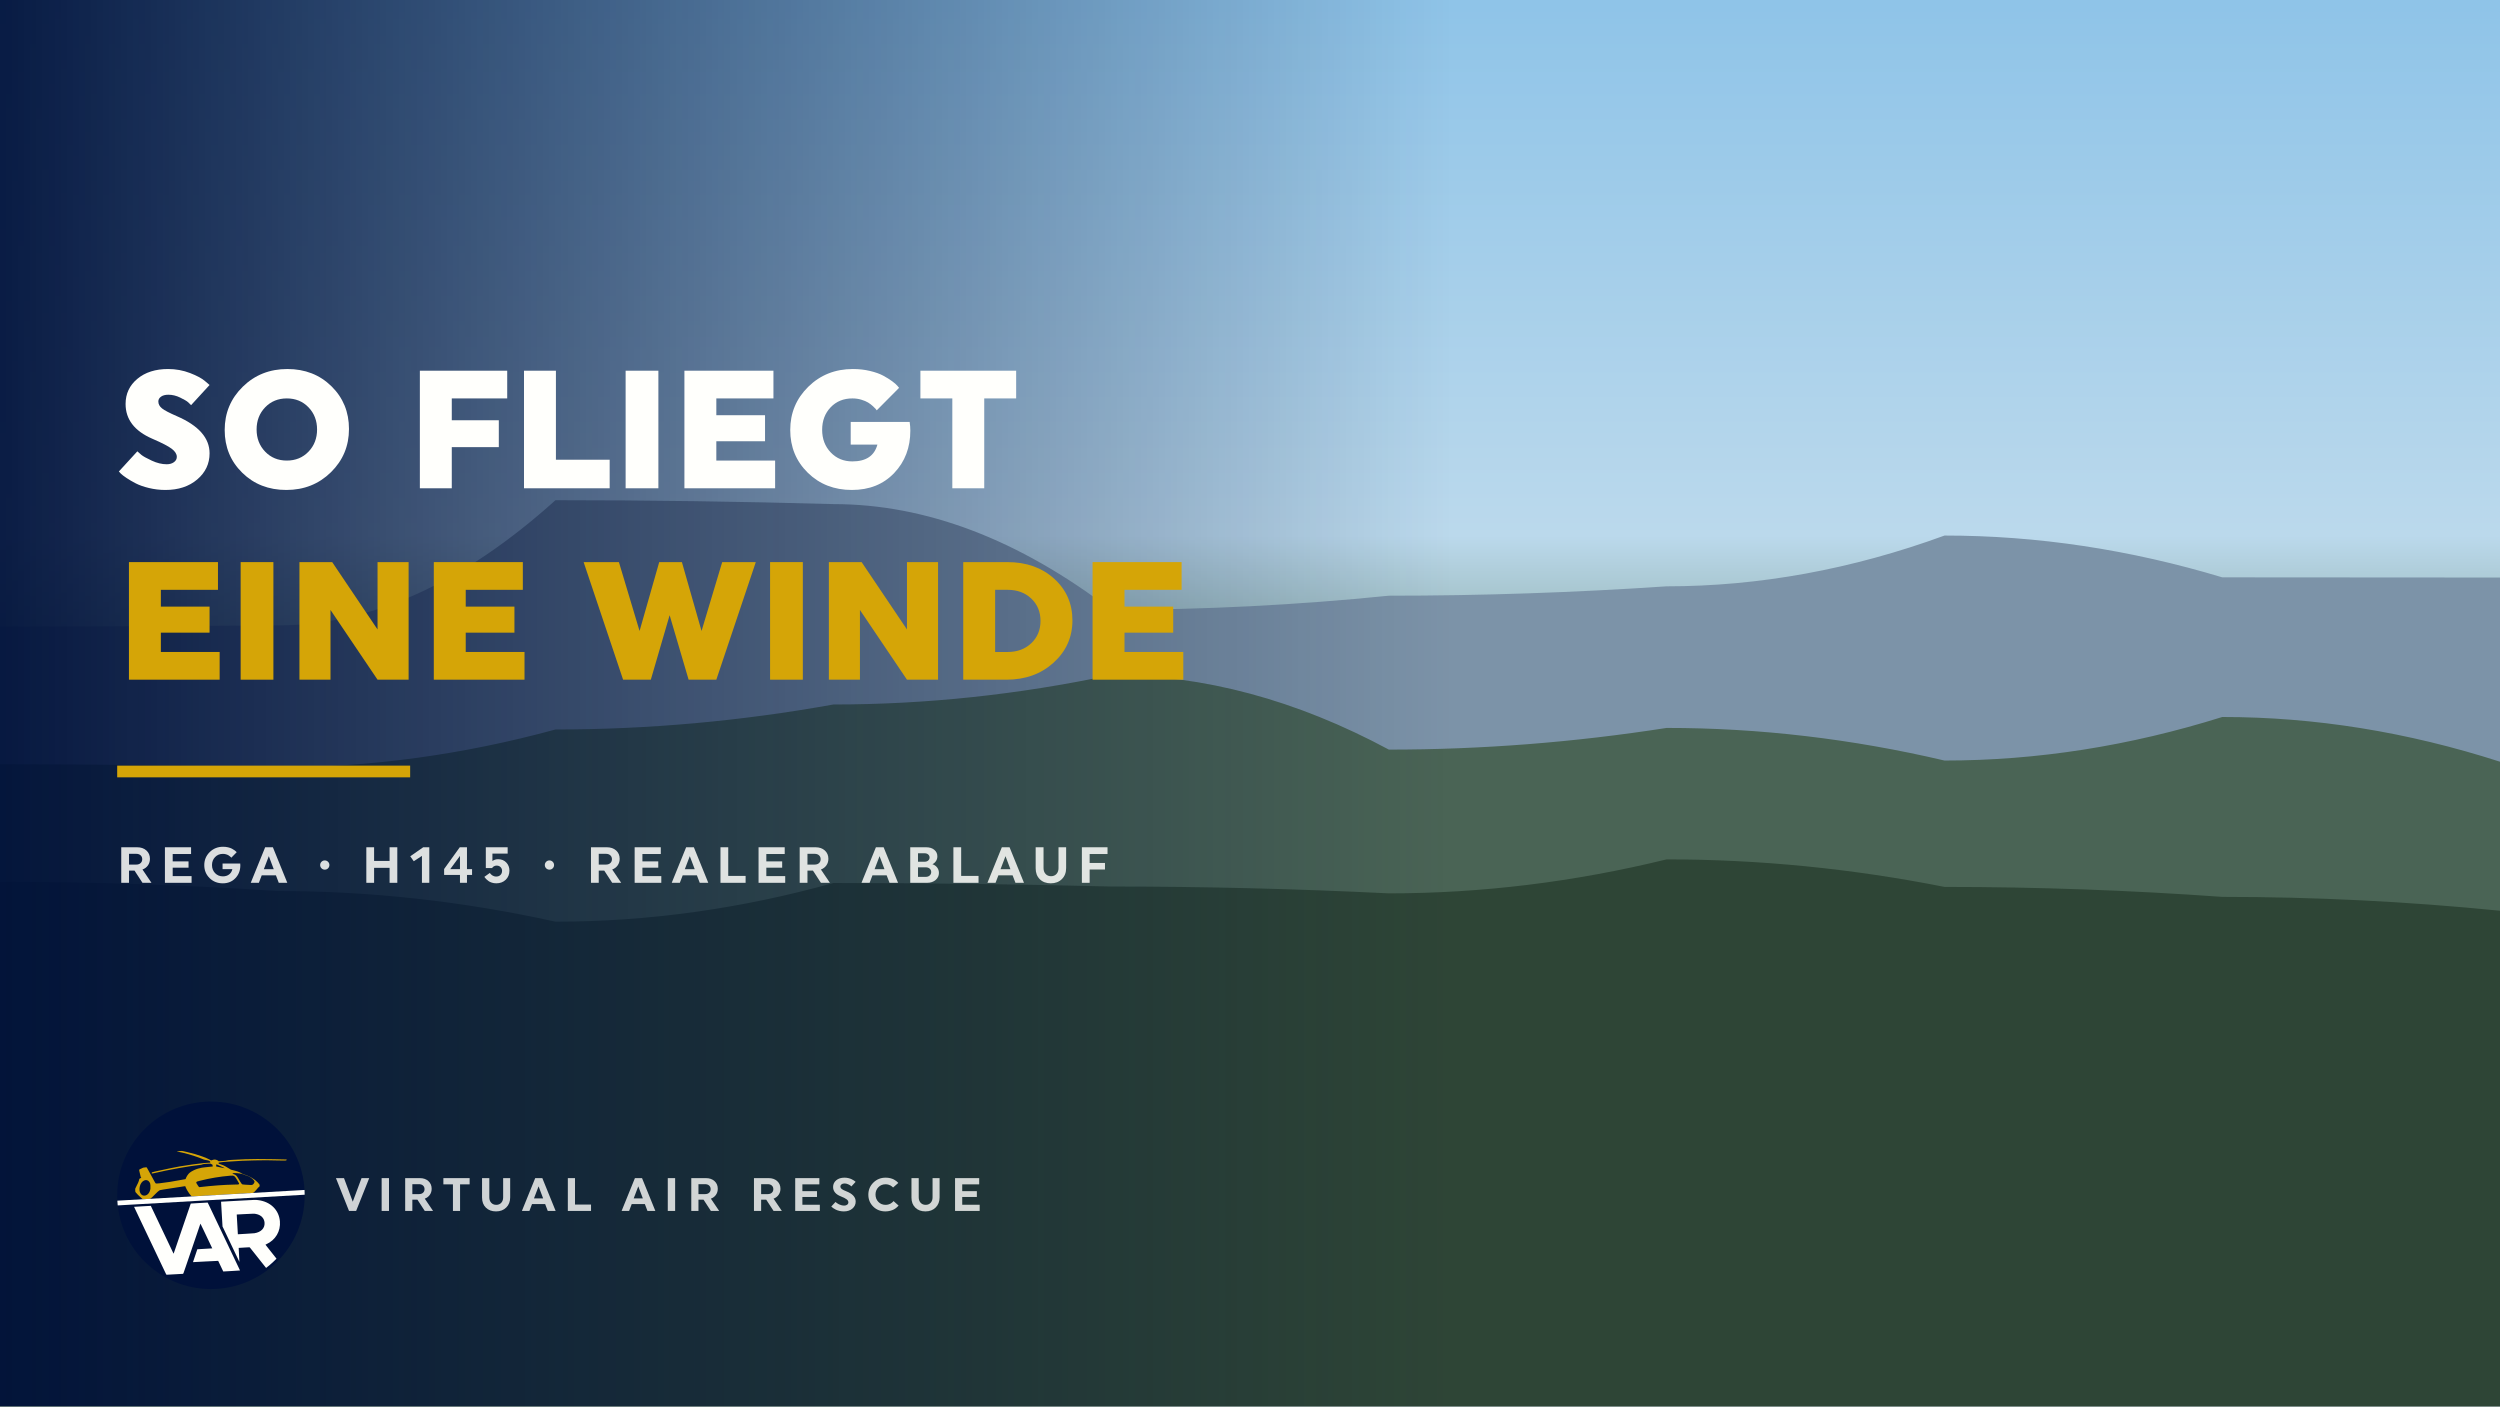
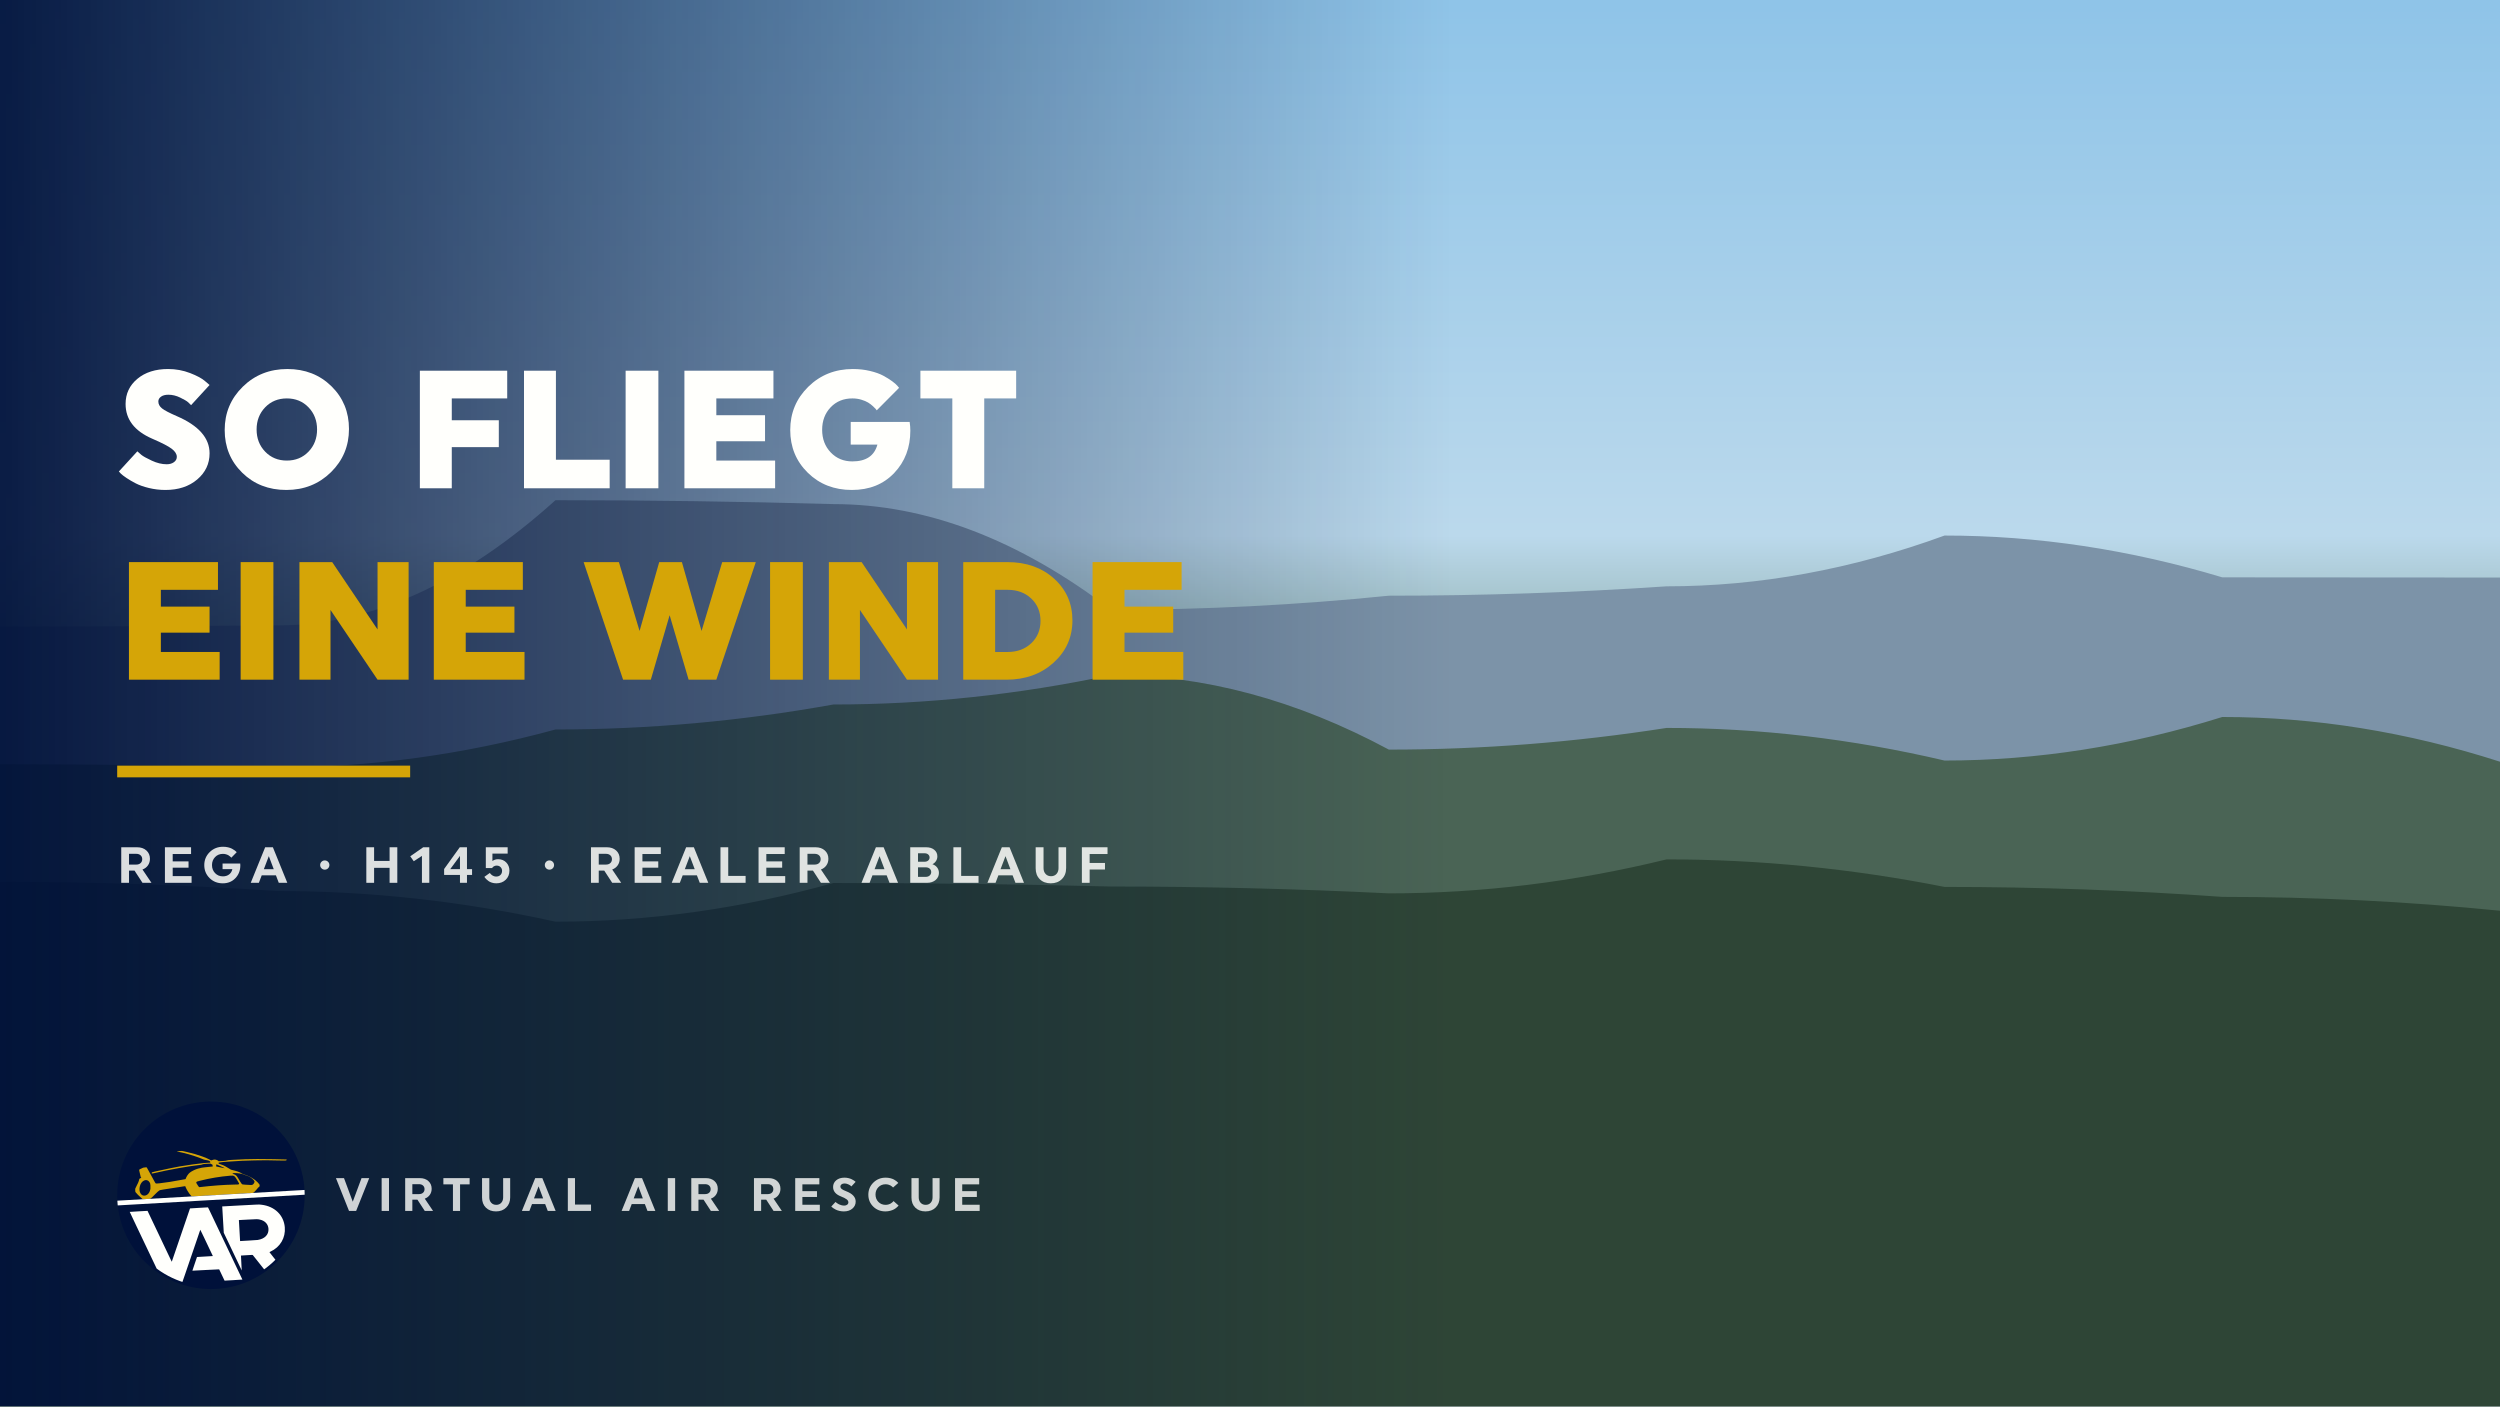
<svg xmlns="http://www.w3.org/2000/svg" viewBox="0 0 1280 720" width="1280" height="720">
  <defs>
    <linearGradient id="sc29" x1="0" y1="0" x2="0" y2="1">
      <stop offset="0%" stop-color="#8FC4E8" />
      <stop offset="38%" stop-color="#BBD9EC" />
      <stop offset="58%" stop-color="#5F7F63" />
      <stop offset="78%" stop-color="#3C5A45" />
      <stop offset="100%" stop-color="#243A2C" />
    </linearGradient>
  </defs>
  <rect width="1280" height="720" fill="url(#sc29)" />
  <path d="M0,720 L0,320.8 Q71.1,320.8 142.2,320.2 Q213.3,320.2 284.4,256.1 Q355.6,256.1 426.7,258.1 Q497.8,258.1 568.9,312.2 Q640.0,312.2 711.1,305.0 Q782.2,305.0 853.3,300.2 Q924.4,300.2 995.6,274.2 Q1066.7,274.2 1137.8,295.6 Q1208.9,295.6 1280.0,295.7 L1280,720 Z" fill="#7C93A8" />
  <path d="M0,720 L0,391.3 Q71.1,391.3 142.2,392.9 Q213.3,392.9 284.4,373.5 Q355.6,373.5 426.7,360.7 Q497.8,360.7 568.9,345.6 Q640.0,345.6 711.1,383.8 Q782.2,383.8 853.3,372.7 Q924.4,372.7 995.6,389.4 Q1066.7,389.4 1137.8,367.1 Q1208.9,367.1 1280.0,390.0 L1280,720 Z" fill="#4A6455" />
  <path d="M0,720 L0,451.5 Q71.1,451.5 142.2,456.2 Q213.3,456.2 284.4,471.9 Q355.6,471.9 426.7,452.1 Q497.8,452.1 568.9,453.9 Q640.0,453.9 711.1,457.4 Q782.2,457.4 853.3,440.0 Q924.4,440.0 995.6,454.1 Q1066.7,454.1 1137.8,459.2 Q1208.9,459.2 1280.0,466.3 L1280,720 Z" fill="#2E4536" />
  <defs>
    <linearGradient id="ytg" x1="0" y1="0" x2="1" y2="0">
      <stop offset="0%" stop-color="#00113A" stop-opacity=".95" />
      <stop offset="58%" stop-color="#00113A" stop-opacity="0" />
    </linearGradient>
  </defs>
  <rect width="1280" height="720" fill="url(#ytg)" />
  <g fill="#FFFFFC" transform="translate(60.0,250.0)">
    <path transform="translate(0.00,0) scale(0.086,-0.086)" d="M245.0 517.0Q245.0 493.0 267.0 475.5Q289.0 458.0 356.0 429.0Q550.0 345.0 550.0 208.0Q550.0 115.0 476.5 52.5Q403.0 -10.0 287.0 -10.0Q237.0 -10.0 189.5 1.5Q142.0 13.0 111.0 29.0Q80.0 45.0 56.0 61.0Q32.0 77.0 21.0 88.0L10.0 100.0L120.0 220.0Q129.0 211.0 144.5 198.5Q160.0 186.0 206.0 164.5Q252.0 143.0 295.0 143.0Q321.0 143.0 338.0 155.5Q355.0 168.0 355.0 187.0Q355.0 212.0 325.0 235.0Q295.0 258.0 209.0 295.0Q50.0 364.0 50.0 502.0Q50.0 593.0 120.0 651.5Q190.0 710.0 303.0 710.0Q372.0 710.0 434.0 686.0Q496.0 662.0 523.0 638.0L550.0 615.0L440.0 495.0Q434.0 502.0 422.0 512.5Q410.0 523.0 375.0 540.0Q340.0 557.0 305.0 557.0Q277.0 557.0 261.0 545.5Q245.0 534.0 245.0 517.0Z" />
    <path transform="translate(51.60,0) scale(0.086,-0.086)" d="M144.5 92.5Q40.0 195.0 40.0 347.0Q40.0 499.0 147.5 604.5Q255.0 710.0 413.0 710.0Q571.0 710.0 675.5 607.5Q780.0 505.0 780.0 353.0Q780.0 201.0 672.5 95.5Q565.0 -10.0 407.0 -10.0Q249.0 -10.0 144.5 92.5ZM281.0 482.0Q230.0 429.0 230.0 350.0Q230.0 271.0 281.0 218.0Q332.0 165.0 410.0 165.0Q488.0 165.0 539.0 218.0Q590.0 271.0 590.0 350.0Q590.0 429.0 539.0 482.0Q488.0 535.0 410.0 535.0Q332.0 535.0 281.0 482.0Z" />
    <path transform="translate(148.95,0) scale(0.086,-0.086)" d="M540.0 245.0H260.0V0.0H70.0V700.0H590.0V535.0H260.0V405.0H540.0Z" />
    <path transform="translate(202.27,0) scale(0.086,-0.086)" d="M580.0 0.0H70.0V700.0H260.0V170.0H580.0Z" />
    <path transform="translate(253.87,0) scale(0.086,-0.086)" d="M75.0 0.0V700.0H270.0V0.0Z" />
    <path transform="translate(284.40,0) scale(0.086,-0.086)" d="M610.0 0.0H70.0V700.0H600.0V535.0H260.0V435.0H550.0V280.0H260.0V165.0H610.0Z" />
    <path transform="translate(341.16,0) scale(0.086,-0.086)" d="M400.0 395.0H751.0Q755.0 368.0 755.0 343.0Q755.0 192.0 659.0 91.0Q563.0 -10.0 407.0 -10.0Q249.0 -10.0 144.5 92.5Q40.0 195.0 40.0 347.0Q40.0 499.0 147.5 604.5Q255.0 710.0 413.0 710.0Q467.0 710.0 515.0 698.5Q563.0 687.0 593.5 670.5Q624.0 654.0 646.5 637.5Q669.0 621.0 678.0 610.0L688.0 598.0L555.0 464.0Q553.0 467.0 549.5 471.5Q546.0 476.0 532.5 488.5Q519.0 501.0 503.5 510.5Q488.0 520.0 463.0 527.5Q438.0 535.0 410.0 535.0Q331.0 535.0 280.5 482.0Q230.0 429.0 230.0 348.0Q230.0 267.0 281.0 213.5Q332.0 160.0 410.0 160.0Q532.0 160.0 559.0 260.0H400.0Z" />
    <path transform="translate(410.39,0) scale(0.086,-0.086)" d="M580.0 535.0H390.0V0.0H200.0V535.0H10.0V700.0H580.0Z" />
  </g>
  <g fill="#D5A507" transform="translate(60.0,348.0)">
    <path transform="translate(0.00,0) scale(0.086,-0.086)" d="M610.0 0.0H70.0V700.0H600.0V535.0H260.0V435.0H550.0V280.0H260.0V165.0H610.0Z" />
    <path transform="translate(56.76,0) scale(0.086,-0.086)" d="M75.0 0.0V700.0H270.0V0.0Z" />
    <path transform="translate(87.29,0) scale(0.086,-0.086)" d="M535.0 0.0 255.0 415.0V0.0H70.0V700.0H265.0L535.0 299.0V700.0H720.0V0.0Z" />
    <path transform="translate(156.09,0) scale(0.086,-0.086)" d="M610.0 0.0H70.0V700.0H600.0V535.0H260.0V435.0H550.0V280.0H260.0V165.0H610.0Z" />
    <path transform="translate(238.82,0) scale(0.086,-0.086)" d="M235.0 0.0 0.0 700.0H210.0L333.0 290.0L450.0 700.0H585.0L702.0 290.0L825.0 700.0H1025.0L790.0 0.0H625.0L512.0 384.0L400.0 0.0Z" />
    <path transform="translate(327.83,0) scale(0.086,-0.086)" d="M75.0 0.0V700.0H270.0V0.0Z" />
    <path transform="translate(358.36,0) scale(0.086,-0.086)" d="M535.0 0.0 255.0 415.0V0.0H70.0V700.0H265.0L535.0 299.0V700.0H720.0V0.0Z" />
    <path transform="translate(427.16,0) scale(0.086,-0.086)" d="M70.0 0.0V700.0H333.0Q502.0 700.0 611.0 601.5Q720.0 503.0 720.0 353.0Q720.0 203.0 608.0 101.5Q496.0 0.0 327.0 0.0ZM335.0 535.0H260.0V165.0H335.0Q420.0 165.0 475.0 217.0Q530.0 269.0 530.0 350.0Q530.0 431.0 475.0 483.0Q420.0 535.0 335.0 535.0Z" />
    <path transform="translate(493.38,0) scale(0.086,-0.086)" d="M610.0 0.0H70.0V700.0H600.0V535.0H260.0V435.0H550.0V280.0H260.0V165.0H610.0Z" />
  </g>
  <rect x="60" y="392" width="150" height="6" fill="#D5A507" />
  <g fill="#FFFFFC" opacity=".85" transform="translate(60.0,452.0)">
    <path transform="translate(0.00,0) scale(0.026,-0.026)" d="M374.0 571.0H233.0V359.0H374.0Q429.0 359.0 461.0 388.5Q493.0 418.0 493.0 465.0Q493.0 512.0 461.0 541.5Q429.0 571.0 374.0 571.0ZM80.0 0.0V700.0H393.0Q505.0 700.0 575.0 637.0Q645.0 574.0 645.0 473.0Q645.0 399.0 605.5 343.0Q566.0 287.0 498.0 262.0L675.0 0.0H498.0L341.0 241.0H233.0V0.0Z" />
    <path transform="translate(22.36,0) scale(0.026,-0.026)" d="M605.0 0.0H80.0V700.0H595.0V567.0H233.0V422.0H545.0V298.0H233.0V132.0H605.0Z" />
    <path transform="translate(43.42,0) scale(0.026,-0.026)" d="M405.0 380.0H753.0Q755.0 361.0 755.0 341.0Q754.0 192.0 657.5 91.0Q561.0 -10.0 410.0 -10.0Q254.0 -10.0 149.5 93.0Q45.0 196.0 45.0 348.0Q45.0 500.0 152.0 605.0Q259.0 710.0 415.0 710.0Q467.0 710.0 513.5 699.0Q560.0 688.0 589.5 672.0Q619.0 656.0 641.5 640.0Q664.0 624.0 674.0 613.0L683.0 602.0L577.0 494.0Q575.0 497.0 570.5 502.0Q566.0 507.0 550.5 520.5Q535.0 534.0 517.5 544.0Q500.0 554.0 471.5 562.0Q443.0 570.0 412.0 570.0Q319.0 570.0 258.0 507.0Q197.0 444.0 197.0 349.0Q197.0 254.0 258.0 190.5Q319.0 127.0 412.0 127.0Q485.0 127.0 535.0 165.5Q585.0 204.0 598.0 270.0H405.0Z" />
    <path transform="translate(68.38,0) scale(0.026,-0.026)" d="M356.0 525.0 258.0 268.0H453.0ZM436.0 700.0 720.0 0.0H552.0L496.0 147.0H216.0L160.0 0.0H0.0L284.0 700.0Z" />
    <path transform="translate(102.62,0) scale(0.026,-0.026)" d="M141.0 441.0Q178.0 441.0 205.0 414.5Q232.0 388.0 232.0 350.0Q232.0 312.0 205.5 285.5Q179.0 259.0 141.0 259.0Q103.0 259.0 76.5 285.5Q50.0 312.0 50.0 350.0Q50.0 388.0 76.5 414.5Q103.0 441.0 141.0 441.0Z" />
    <path transform="translate(125.48,0) scale(0.026,-0.026)" d="M538.0 0.0V295.0H233.0V0.0H80.0V700.0H233.0V431.0H538.0V700.0H690.0V0.0Z" />
    <path transform="translate(149.66,0) scale(0.026,-0.026)" d="M15.0 522.0 270.0 700.0H390.0V0.0H245.0V530.0L84.0 425.0Z" />
    <path transform="translate(166.56,0) scale(0.026,-0.026)" d="M152.0 269.0H344.0V530.0ZM32.0 272.0 340.0 700.0H482.0V269.0H582.0V155.0H482.0V0.0H344.0V155.0H32.0Z" />
    <path transform="translate(186.71,0) scale(0.026,-0.026)" d="M78.0 290.0V700.0H508.0V575.0H208.0V429.0Q257.0 465.0 320.0 465.0Q419.0 465.0 481.0 400.0Q543.0 335.0 543.0 240.0Q543.0 131.0 470.5 60.5Q398.0 -10.0 284.0 -10.0Q238.0 -10.0 197.0 3.0Q156.0 16.0 130.5 35.0Q105.0 54.0 85.5 73.0Q66.0 92.0 58.0 105.0L50.0 118.0L158.0 195.0Q160.0 192.0 163.0 187.0Q166.0 182.0 177.0 170.0Q188.0 158.0 201.5 148.5Q215.0 139.0 236.5 131.0Q258.0 123.0 282.0 123.0Q335.0 123.0 366.5 154.5Q398.0 186.0 398.0 236.0Q398.0 279.0 368.5 309.0Q339.0 339.0 292.0 339.0Q263.0 339.0 240.5 326.5Q218.0 314.0 210.0 302.0L202.0 290.0Z" />
    <path transform="translate(217.65,0) scale(0.026,-0.026)" d="M141.0 441.0Q178.0 441.0 205.0 414.5Q232.0 388.0 232.0 350.0Q232.0 312.0 205.5 285.5Q179.0 259.0 141.0 259.0Q103.0 259.0 76.5 285.5Q50.0 312.0 50.0 350.0Q50.0 388.0 76.5 414.5Q103.0 441.0 141.0 441.0Z" />
    <path transform="translate(240.50,0) scale(0.026,-0.026)" d="M374.0 571.0H233.0V359.0H374.0Q429.0 359.0 461.0 388.5Q493.0 418.0 493.0 465.0Q493.0 512.0 461.0 541.5Q429.0 571.0 374.0 571.0ZM80.0 0.0V700.0H393.0Q505.0 700.0 575.0 637.0Q645.0 574.0 645.0 473.0Q645.0 399.0 605.5 343.0Q566.0 287.0 498.0 262.0L675.0 0.0H498.0L341.0 241.0H233.0V0.0Z" />
    <path transform="translate(262.86,0) scale(0.026,-0.026)" d="M605.0 0.0H80.0V700.0H595.0V567.0H233.0V422.0H545.0V298.0H233.0V132.0H605.0Z" />
    <path transform="translate(283.92,0) scale(0.026,-0.026)" d="M356.0 525.0 258.0 268.0H453.0ZM436.0 700.0 720.0 0.0H552.0L496.0 147.0H216.0L160.0 0.0H0.0L284.0 700.0Z" />
    <path transform="translate(306.80,0) scale(0.026,-0.026)" d="M575.0 0.0H80.0V700.0H233.0V136.0H575.0Z" />
    <path transform="translate(326.30,0) scale(0.026,-0.026)" d="M605.0 0.0H80.0V700.0H595.0V567.0H233.0V422.0H545.0V298.0H233.0V132.0H605.0Z" />
    <path transform="translate(347.36,0) scale(0.026,-0.026)" d="M374.0 571.0H233.0V359.0H374.0Q429.0 359.0 461.0 388.5Q493.0 418.0 493.0 465.0Q493.0 512.0 461.0 541.5Q429.0 571.0 374.0 571.0ZM80.0 0.0V700.0H393.0Q505.0 700.0 575.0 637.0Q645.0 574.0 645.0 473.0Q645.0 399.0 605.5 343.0Q566.0 287.0 498.0 262.0L675.0 0.0H498.0L341.0 241.0H233.0V0.0Z" />
    <path transform="translate(381.08,0) scale(0.026,-0.026)" d="M356.0 525.0 258.0 268.0H453.0ZM436.0 700.0 720.0 0.0H552.0L496.0 147.0H216.0L160.0 0.0H0.0L284.0 700.0Z" />
    <path transform="translate(403.96,0) scale(0.026,-0.026)" d="M233.0 415.0H361.0Q407.0 415.0 434.0 439.0Q461.0 463.0 461.0 498.0Q461.0 534.0 434.0 558.0Q407.0 582.0 361.0 582.0H233.0ZM80.0 700.0H394.0Q493.0 700.0 553.5 650.0Q614.0 600.0 614.0 521.0Q614.0 471.0 588.5 430.5Q563.0 390.0 517.0 366.0Q577.0 346.0 611.0 300.0Q645.0 254.0 645.0 194.0Q645.0 111.0 579.5 55.5Q514.0 0.0 412.0 0.0H80.0ZM233.0 305.0V117.0H384.0Q434.0 117.0 463.5 144.5Q493.0 172.0 493.0 212.0Q493.0 252.0 463.5 278.5Q434.0 305.0 384.0 305.0Z" />
    <path transform="translate(426.06,0) scale(0.026,-0.026)" d="M575.0 0.0H80.0V700.0H233.0V136.0H575.0Z" />
    <path transform="translate(445.56,0) scale(0.026,-0.026)" d="M356.0 525.0 258.0 268.0H453.0ZM436.0 700.0 720.0 0.0H552.0L496.0 147.0H216.0L160.0 0.0H0.0L284.0 700.0Z" />
    <path transform="translate(468.44,0) scale(0.026,-0.026)" d="M520.0 700.0H670.0V290.0Q670.0 156.0 586.0 73.0Q502.0 -10.0 368.0 -10.0Q233.0 -10.0 151.5 70.5Q70.0 151.0 70.0 285.0V700.0H225.0V290.0Q225.0 218.0 266.0 174.0Q307.0 130.0 373.0 130.0Q439.0 130.0 479.5 174.0Q520.0 218.0 520.0 290.0Z" />
    <path transform="translate(491.84,0) scale(0.026,-0.026)" d="M535.0 262.0H233.0V0.0H80.0V700.0H585.0V567.0H233.0V391.0H535.0Z" />
  </g>
  <g transform="translate(60,564) scale(0.1875)">
    <defs>
      <clipPath id="n1b30">
        <circle cx="256" cy="256" r="256" />
      </clipPath>
    </defs>
    <g clip-path="url(#n1b30)">
      <circle cx="256" cy="256" r="256" fill="#00113A" />
      <g fill="#D5A507" transform="translate(49.00,134.89) scale(0.414)">
        <path d="M35.7 305.27C27.86 297.99 20 290.67 18.23 289.02C12.94 284.07 7.26 277.76 2.59 271.63C1.3 269.94 1.3 269.94 0.67 259.67C0.04 249.4 0.04 249.4 3.21 243.43C17.85 215.93 25.31 198.26 26.9 187.33C27.45 183.58 26.65 184.36 34.25 180.13C39.92 176.97 39.91 176.98 39.91 175.49C39.91 173.85 39.02 172.61 37.83 172.6C37.11 172.6 37.81 175.22 31.69 149.81C26.64 128.87 26.11 126.2 26.67 124.15C27.12 122.49 32.62 119.37 41.13 115.95C46.53 113.78 47.49 113.3 48.58 112.26C50.67 110.26 58.97 108.69 71.24 107.99C77.19 107.64 74.98 104.81 89.29 131.15C96.15 143.79 105.73 161.29 110.57 170.04C115.41 178.79 120.75 188.62 122.44 191.88C129.48 205.52 134.23 213.21 136.29 214.34C139.72 216.22 170.18 212.83 229.23 204.01C250.02 200.91 306.75 190.88 330.23 186.17C332.66 185.68 332.66 185.68 333.54 183.12C338.5 168.63 350.1 151.3 360.17 143.32C372.8 133.3 397.13 121.34 414.41 116.63C435.84 110.79 444.66 109.17 464.81 107.34C479.81 105.98 511.76 102.62 512.05 102.38C512.08 102.36 511.65 99.49 511.1 96.01C510.1 89.68 510.1 89.68 506.87 88.58C502.65 87.13 501 86.26 499.45 84.67C498.18 83.37 498.18 83.37 487.88 83.75C459.05 84.82 451.08 85.73 441.9 89.01C435.4 91.33 435.45 91.31 428.8 91.97C362.81 98.45 214.12 125.11 126.21 146.21C111.13 149.83 109.91 149.82 109.35 146.09C108.62 141.18 110.96 140.04 130.7 135.68C199.78 120.43 262.82 107.4 294.63 101.81C336.98 94.36 431.41 81.22 452.54 79.84C455.13 79.67 462.05 79.18 467.91 78.75C473.77 78.33 480.74 77.91 483.41 77.82C496.02 77.41 495.76 77.44 495.55 76.49C495.44 76.03 495.28 74.08 495.18 72.17C495.01 68.69 495.01 68.69 493.75 68.38C493.06 68.2 491.24 67.34 489.71 66.47C482.4 62.32 482.87 62.48 475.05 61.23C461.69 59.09 454.17 57.41 449.82 55.59C448.42 55 444.91 53.47 442.02 52.19C431.61 47.57 418.28 42.66 392.8 34.08C364.87 24.67 339.59 17.5 311.76 11.09C299.95 8.37 299.99 8.38 290.21 6.6C279.38 4.63 274.04 3.36 274.55 2.87C275.14 2.3 289.73 0.65 297.88 0.23C311.16 -0.46 311.55 -0.4 341.15 6.74C389.7 18.46 402.15 22.04 437.97 34.58C462.99 43.33 472.02 47.05 486.52 54.55C489.7 56.2 494.13 58.47 496.36 59.59C498.58 60.72 500.74 61.86 501.14 62.13C501.87 62.62 501.89 62.62 504.82 61.38C519.4 55.23 529.43 55.03 540.79 60.69C546.35 63.46 548.17 64.78 548.98 66.6C549.58 67.97 555.31 67.94 575.92 66.45C598.39 64.83 598.39 64.83 607.34 62.29C614.29 60.32 614.14 60.33 639.56 58.79C703.41 54.93 756.26 53.13 806.36 53.13C858.12 53.13 977.54 55.09 996.82 56.26C1000.43 56.48 1001.17 58.14 998.71 60.49C995.29 63.76 991.43 63.94 948.73 62.85C873.08 60.91 856.08 60.83 788.97 62.17C722.22 63.5 694.67 64.8 620.01 70.11C613.86 70.55 607 70.98 604.77 71.07C591.89 71.59 573.5 73.35 567.47 74.64C561.97 75.82 561.32 75.9 556.36 76.04C551.11 76.19 551.11 76.19 550.94 78.75C550.84 80.16 550.57 81.77 550.34 82.33C550.01 83.11 549.99 83.38 550.24 83.47C550.42 83.53 553.42 84.55 556.9 85.72C560.39 86.9 566.25 88.96 569.93 90.32C573.61 91.67 576.74 92.77 576.89 92.77C580.14 92.77 614.7 111.79 625.81 119.69C630.93 123.34 630.93 123.34 636.87 124.75C672.02 133.12 689.95 139.38 701.29 147.24C705.18 149.93 705.18 149.93 720.24 155.31C752.95 166.98 765.35 173.35 790.99 191.66C799.5 197.73 816.67 214.97 819.64 220.42C823.42 227.36 820.75 237.21 814.42 239.63C811.9 240.59 812.26 240.2 804.25 250.61C795.46 262.02 780.6 276.24 776.87 276.82C775.66 277 373.53 299.94 373.25 299.84C371.87 299.33 359.32 284.34 355.46 278.59C344.66 262.51 338.75 252.16 334.39 241.69C332.21 236.45 330.36 232.1 330.28 232.02C329.97 231.71 213.68 249.73 187.97 254.08C164.08 258.12 163.13 258.35 158.5 261.43C151.54 266.06 146.73 270.44 129.11 288.18C98.73 318.77 105.03 315.29 77.25 316.85C63.91 317.61 52.31 318.29 51.48 318.37C49.96 318.52 49.96 318.52 35.7 305.27ZM65.16 294.35C83.73 291.12 97.51 273.39 100.91 248.38C101.38 244.97 101.37 230.17 100.9 226C99.56 213.99 98.8 211.61 94.02 204.55C76.64 178.83 40.43 194.92 31.18 232.47C22.2 268.91 38.7 298.96 65.16 294.35ZM426.51 238.42C508.82 228.76 585.47 223.14 652.64 221.81C692.24 221.03 690.56 222.48 677.71 200.11C656.08 162.43 653.86 160.82 626.75 163.14C557.73 169.02 495.94 179.34 427.86 196.36C408.78 201.13 406.7 201.91 404.56 205.13C401.84 209.25 402.31 210.47 412.79 226.27C421.54 239.45 421.09 239.05 426.51 238.42ZM771.34 224.12C780.47 221.3 789.76 206.88 786.96 199.86C783.31 190.7 764.16 174.62 748.38 167.48C741.64 164.43 718.63 155.97 707.64 152.51C687.74 146.23 651.12 143.59 643.34 147.88C640.63 149.37 642.43 150.74 649.96 152.91C662.3 156.47 670.56 163.87 679.03 178.98C687.23 193.6 699.29 212.89 702.16 215.99C707.1 221.32 707.66 221.47 727.59 222.62C764.71 224.76 768.81 224.9 771.34 224.12ZM591.15 114.24C591.15 114.08 588 112.11 584.82 110.28C578.3 106.55 556.35 96.34 545.07 91.8C543.08 91 540.82 89.97 540.03 89.52C537.82 88.26 535.19 88.74 534.96 90.44C534.72 92.22 534.14 101.92 534.27 102.04C534.33 102.09 541.55 103.67 550.3 105.55C559.05 107.43 571.61 110.17 578.21 111.63C589.8 114.19 591.15 114.47 591.15 114.24Z" fill-rule="evenodd" />
      </g>
      <g transform="translate(256,256) rotate(-3.275)">
        <rect x="-614.4" y="0" width="1228.8" height="13" fill="#FFFFFC" />
      </g>
      <g transform="rotate(-3.275 256 256)">
        <defs>
          <clipPath id="wc1b30">
            <circle cx="256" cy="256" r="249.00" />
          </clipPath>
        </defs>
        <g clip-path="url(#wc1b30)">
-           <g fill="#FFFFFC" transform="translate(44.65,275.00) scale(0.39871)">
+           <g fill="#FFFFFC" transform="translate(32.03,288.10) scale(0.42394)">
            <path d="M195.1 478.09C193.93 477.63 193.3 476.14 173.69 427.85C169.31 417.07 161.96 399.04 157.36 387.77C144.85 357.16 130.53 321.99 124.7 307.6C121.86 300.58 116.25 286.82 112.24 277.02C99.77 246.52 89.4 221.12 84.01 207.84C76.29 188.85 63.1 156.48 36.82 92.04C5.35 14.87 0 1.67 0 1.08C0 0.81 25.85 0.66 57.45 0.74L114.9 0.89L119.73 12.77C122.38 19.3 128.74 34.93 133.87 47.51C145.14 75.16 159.52 110.48 170.14 136.58C174.45 147.19 182.06 165.9 187.05 178.15C196.26 200.76 206.8 226.67 220.74 260.99C224.99 271.44 230.49 284.93 232.96 290.97C235.43 297.02 240.44 309.31 244.09 318.29C251.9 337.51 251.75 337.2 252.42 336.01C252.69 335.53 256.69 325.8 261.33 314.39C269.84 293.41 277.55 274.47 295.12 231.29C300.44 218.23 308.05 199.52 312.04 189.73C318.74 173.26 325.93 155.59 346.48 105.11C350.8 94.49 358.42 75.79 363.41 63.54C368.4 51.29 376.16 32.19 380.66 21.08L388.83 0.89L446.64 0.59C478.44 0.43 504.66 0.45 504.91 0.64C505.16 0.82 508.67 9.11 512.7 19.04C516.73 28.98 524.11 47.13 529.11 59.38C541.84 90.6 555.55 124.24 565.9 149.64C570.75 161.56 578.1 179.6 582.23 189.73C586.36 199.85 593.99 218.56 599.17 231.29C604.36 244.03 612.91 265.01 618.18 277.91C633.59 315.68 644.01 341.24 650.83 358.08C654.35 366.73 659.95 380.49 663.29 388.66C666.63 396.82 673.22 412.99 677.95 424.58C682.68 436.18 689.46 452.8 693.03 461.52C696.6 470.24 699.52 477.52 699.52 477.7C699.52 477.88 673.66 478.03 642.04 478.03L584.56 478.03L581.68 471.05C577.2 460.19 560.23 418.53 557.18 410.93C555.68 407.17 554.19 403.76 553.87 403.36C553.42 402.77 535.39 402.61 467.27 402.61C419.95 402.61 381.24 402.46 381.24 402.26C381.24 402.07 384.56 393.72 388.61 383.71C396.8 363.5 408.21 335.11 412.82 323.49L415.81 315.92L467.08 315.77L518.34 315.62L513.87 304.63C511.41 298.59 505.44 283.89 500.59 271.97C495.75 260.05 487.88 240.68 483.1 228.92C478.32 217.16 470.83 198.72 466.45 187.95C450.59 148.87 447.82 142.25 447.34 142.09C447.07 142 445.2 146.13 443.18 151.28C441.16 156.42 434.67 172.52 428.75 187.05C422.83 201.59 414.81 221.36 410.93 231C407.04 240.63 399.56 259.07 394.3 271.97C376.24 316.27 366.82 339.41 358.64 359.56C345.14 392.83 338.8 408.42 330.37 429.04C311.03 476.38 310.36 477.95 309.1 478.28C307.23 478.79 196.4 478.6 195.1 478.09ZM881.95 474.91C879.81 472 876.03 466.65 856.48 438.84C852.23 432.79 840.49 416.09 830.38 401.72C820.26 387.35 807.21 368.78 801.36 360.45C784.84 336.91 776.14 324.62 775.21 323.48C774.4 322.5 772.01 322.45 736.79 322.59L699.23 322.74L698.93 370.83L698.63 418.92L690.21 398.15C685.57 386.72 677.74 367.49 672.81 355.4C667.87 343.32 660.52 325.28 656.47 315.32C652.42 305.36 644.8 286.65 639.54 273.75C634.28 260.85 625.94 240.41 621.01 228.33C616.08 216.24 608.68 198.2 604.57 188.24L597.09 170.13L596.94 85.03L596.79 -0.07L711.55 0.16C835.48 0.41 832.04 0.32 850.36 3.58C934.1 18.49 989.12 78.21 991.5 156.77C993.56 225.09 954.38 283.51 889.7 308.51C886.35 309.81 883.62 311.05 883.61 311.28C883.61 311.67 888.25 318.33 910.61 350.06C915.44 356.92 922.68 367.21 926.69 372.92C930.71 378.64 938.14 389.19 943.21 396.38C948.28 403.56 955.61 413.98 959.5 419.54C963.39 425.09 972.96 438.72 980.78 449.82C999.57 476.5 1000 477.12 1000 477.61C1000 477.84 973.95 478.03 942.12 478.03C884.24 478.03 884.24 478.03 881.95 474.91ZM812.44 228.62C858.16 224.16 885.99 198.77 885.99 161.52C885.99 130.34 865.44 106.28 831.53 97.74C817.42 94.19 818.24 94.23 756.09 93.98L698.93 93.75L698.93 161.48L698.93 229.22L752.61 229.22C784.27 229.22 808.81 228.97 812.44 228.62Z" fill-rule="evenodd" />
          </g>
        </g>
      </g>
    </g>
  </g>
  <g fill="#FFFFFC" opacity=".8" transform="translate(172.0,620.0)">
    <path transform="translate(0.00,0) scale(0.024,-0.024)" d="M279.0 0.0 0.0 700.0H172.0L359.0 197.0L546.0 700.0H710.0L431.0 0.0Z" />
    <path transform="translate(21.36,0) scale(0.024,-0.024)" d="M85.0 0.0V700.0H242.0V0.0Z" />
    <path transform="translate(33.53,0) scale(0.024,-0.024)" d="M374.0 571.0H233.0V359.0H374.0Q429.0 359.0 461.0 388.5Q493.0 418.0 493.0 465.0Q493.0 512.0 461.0 541.5Q429.0 571.0 374.0 571.0ZM80.0 0.0V700.0H393.0Q505.0 700.0 575.0 637.0Q645.0 574.0 645.0 473.0Q645.0 399.0 605.5 343.0Q566.0 287.0 498.0 262.0L675.0 0.0H498.0L341.0 241.0H233.0V0.0Z" />
    <path transform="translate(54.65,0) scale(0.024,-0.024)" d="M575.0 567.0H371.0V0.0H219.0V567.0H15.0V700.0H575.0Z" />
    <path transform="translate(73.13,0) scale(0.024,-0.024)" d="M520.0 700.0H670.0V290.0Q670.0 156.0 586.0 73.0Q502.0 -10.0 368.0 -10.0Q233.0 -10.0 151.5 70.5Q70.0 151.0 70.0 285.0V700.0H225.0V290.0Q225.0 218.0 266.0 174.0Q307.0 130.0 373.0 130.0Q439.0 130.0 479.5 174.0Q520.0 218.0 520.0 290.0Z" />
    <path transform="translate(95.21,0) scale(0.024,-0.024)" d="M356.0 525.0 258.0 268.0H453.0ZM436.0 700.0 720.0 0.0H552.0L496.0 147.0H216.0L160.0 0.0H0.0L284.0 700.0Z" />
    <path transform="translate(116.81,0) scale(0.024,-0.024)" d="M575.0 0.0H80.0V700.0H233.0V136.0H575.0Z" />
    <path transform="translate(146.26,0) scale(0.024,-0.024)" d="M356.0 525.0 258.0 268.0H453.0ZM436.0 700.0 720.0 0.0H552.0L496.0 147.0H216.0L160.0 0.0H0.0L284.0 700.0Z" />
    <path transform="translate(167.86,0) scale(0.024,-0.024)" d="M85.0 0.0V700.0H242.0V0.0Z" />
    <path transform="translate(180.02,0) scale(0.024,-0.024)" d="M374.0 571.0H233.0V359.0H374.0Q429.0 359.0 461.0 388.5Q493.0 418.0 493.0 465.0Q493.0 512.0 461.0 541.5Q429.0 571.0 374.0 571.0ZM80.0 0.0V700.0H393.0Q505.0 700.0 575.0 637.0Q645.0 574.0 645.0 473.0Q645.0 399.0 605.5 343.0Q566.0 287.0 498.0 262.0L675.0 0.0H498.0L341.0 241.0H233.0V0.0Z" />
    <path transform="translate(212.11,0) scale(0.024,-0.024)" d="M374.0 571.0H233.0V359.0H374.0Q429.0 359.0 461.0 388.5Q493.0 418.0 493.0 465.0Q493.0 512.0 461.0 541.5Q429.0 571.0 374.0 571.0ZM80.0 0.0V700.0H393.0Q505.0 700.0 575.0 637.0Q645.0 574.0 645.0 473.0Q645.0 399.0 605.5 343.0Q566.0 287.0 498.0 262.0L675.0 0.0H498.0L341.0 241.0H233.0V0.0Z" />
    <path transform="translate(233.23,0) scale(0.024,-0.024)" d="M605.0 0.0H80.0V700.0H595.0V567.0H233.0V422.0H545.0V298.0H233.0V132.0H605.0Z" />
    <path transform="translate(253.15,0) scale(0.024,-0.024)" d="M340.0 419.0Q540.0 341.0 540.0 200.0Q540.0 110.0 470.0 50.0Q400.0 -10.0 287.0 -10.0Q238.0 -10.0 192.5 1.0Q147.0 12.0 117.0 27.0Q87.0 42.0 64.0 57.5Q41.0 73.0 30.0 84.0L20.0 95.0L110.0 192.0Q113.0 189.0 119.0 183.5Q125.0 178.0 144.0 164.5Q163.0 151.0 183.5 141.0Q204.0 131.0 234.5 122.5Q265.0 114.0 295.0 114.0Q334.0 114.0 359.0 133.5Q384.0 153.0 384.0 183.0Q384.0 218.0 350.0 245.5Q316.0 273.0 225.0 310.0Q58.0 375.0 58.0 511.0Q58.0 598.0 125.0 654.0Q192.0 710.0 301.0 710.0Q344.0 710.0 384.0 700.5Q424.0 691.0 450.5 678.0Q477.0 665.0 498.0 652.0Q519.0 639.0 528.0 630.0L538.0 620.0L448.0 523.0Q441.0 530.0 429.0 540.5Q417.0 551.0 379.5 568.5Q342.0 586.0 303.0 586.0Q261.0 586.0 237.5 567.0Q214.0 548.0 214.0 523.0Q214.0 492.0 240.5 469.5Q267.0 447.0 340.0 419.0Z" />
    <path transform="translate(271.51,0) scale(0.024,-0.024)" d="M415.0 710.0Q467.0 710.0 513.5 698.5Q560.0 687.0 590.0 670.5Q620.0 654.0 642.0 637.0Q664.0 620.0 674.0 608.0L684.0 597.0L572.0 499.0Q570.0 502.0 566.0 506.5Q562.0 511.0 547.0 523.0Q532.0 535.0 515.5 544.5Q499.0 554.0 471.0 561.5Q443.0 569.0 413.0 569.0Q320.0 569.0 259.0 506.0Q198.0 443.0 198.0 350.0Q198.0 256.0 259.0 193.0Q320.0 130.0 413.0 130.0Q445.0 130.0 474.0 138.5Q503.0 147.0 522.0 158.5Q541.0 170.0 555.0 182.0Q569.0 194.0 576.0 202.0L582.0 211.0L690.0 115.0Q686.0 110.0 679.0 101.5Q672.0 93.0 647.0 71.5Q622.0 50.0 592.0 33.5Q562.0 17.0 513.0 3.5Q464.0 -10.0 410.0 -10.0Q254.0 -10.0 149.5 92.5Q45.0 195.0 45.0 347.0Q45.0 499.0 152.0 604.5Q259.0 710.0 415.0 710.0Z" />
    <path transform="translate(292.99,0) scale(0.024,-0.024)" d="M520.0 700.0H670.0V290.0Q670.0 156.0 586.0 73.0Q502.0 -10.0 368.0 -10.0Q233.0 -10.0 151.5 70.5Q70.0 151.0 70.0 285.0V700.0H225.0V290.0Q225.0 218.0 266.0 174.0Q307.0 130.0 373.0 130.0Q439.0 130.0 479.5 174.0Q520.0 218.0 520.0 290.0Z" />
    <path transform="translate(315.07,0) scale(0.024,-0.024)" d="M605.0 0.0H80.0V700.0H595.0V567.0H233.0V422.0H545.0V298.0H233.0V132.0H605.0Z" />
  </g>
</svg>
